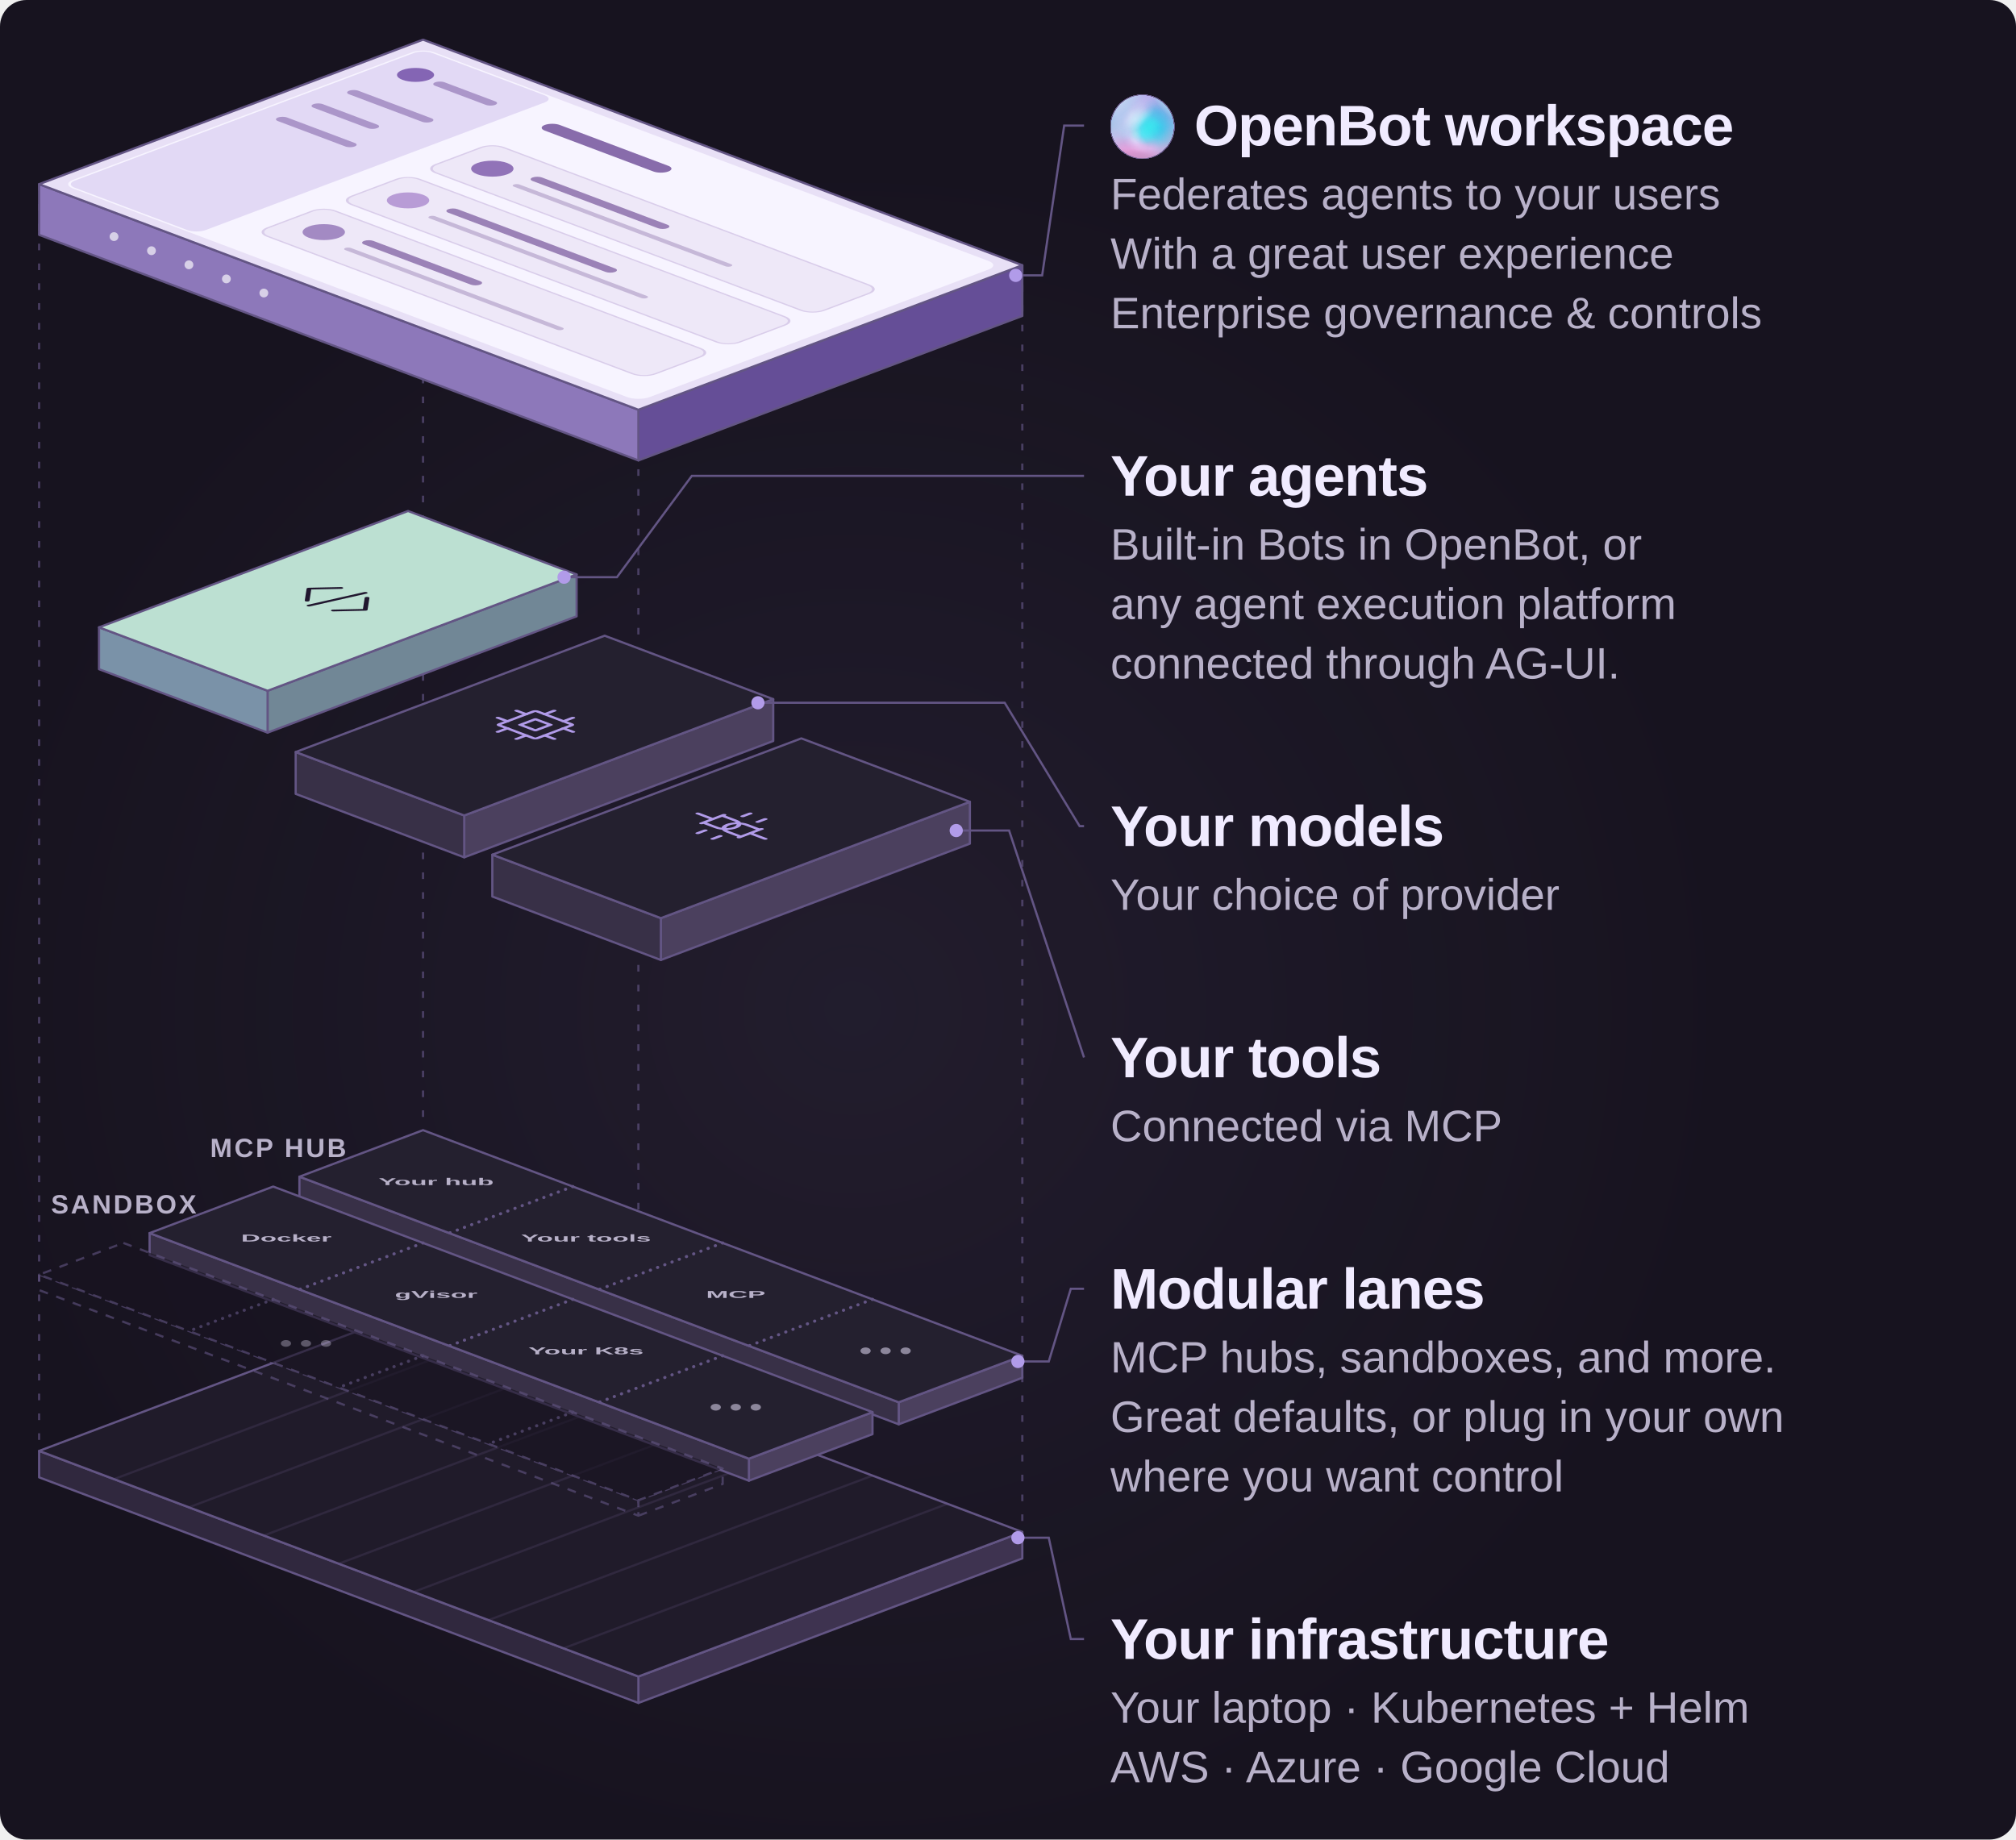
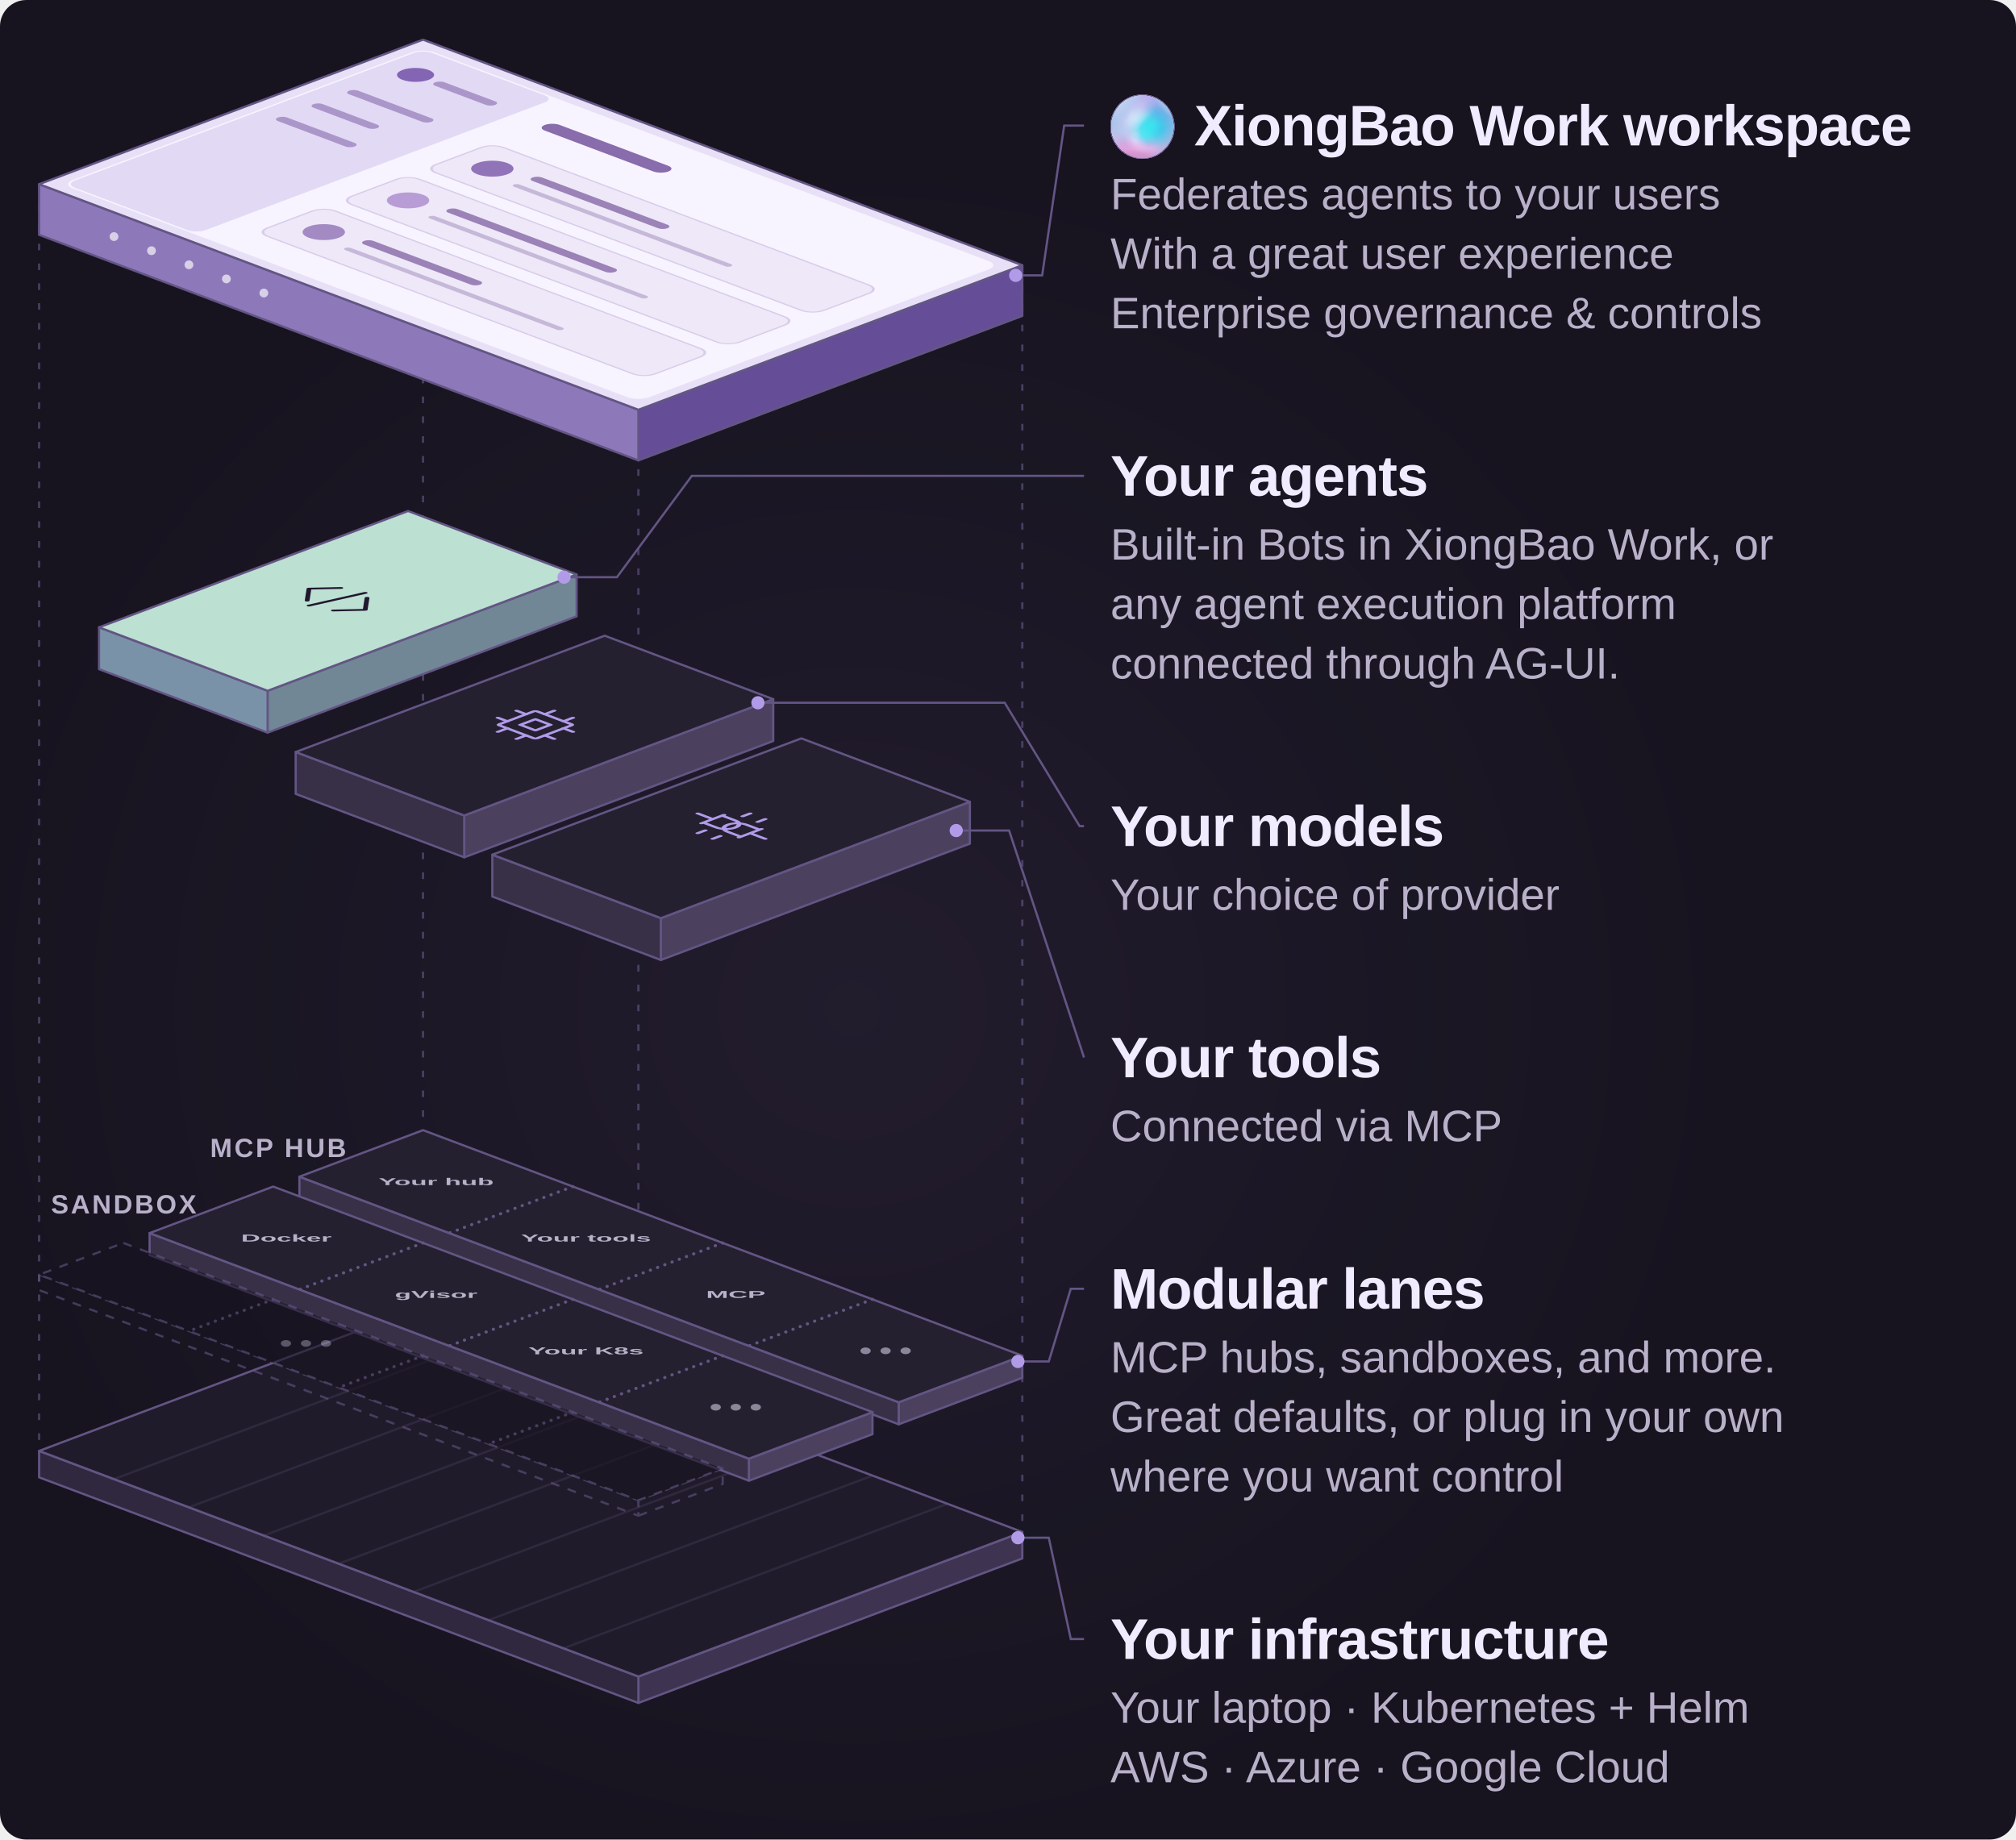
<svg xmlns="http://www.w3.org/2000/svg" viewBox="88 -18 915 835" width="1098" height="1002" fill="none" role="img" aria-labelledby="stack-title stack-desc">
  <rect x="88" y="-18" width="915" height="835" rx="12" fill="#17131f" />
  <defs>
    <radialGradient id="wash">
      <stop offset="0" stop-color="#b19be9" stop-opacity=".07" />
      <stop offset="1" stop-color="#b19be9" stop-opacity="0" />
    </radialGradient>
  </defs>
  <ellipse cx="475" cy="440" rx="400" ry="390" fill="url(#wash)" />
  <g stroke="#635584" stroke-width="1" stroke-dasharray="3 6" opacity=".65">
    <line x1="280" y1="0" x2="280" y2="575" />
    <line x1="552" y1="102.4" x2="552" y2="677.4" />
    <line x1="377.75" y1="168" x2="377.75" y2="743" />
    <line x1="105.75" y1="65.6" x2="105.75" y2="640.6" />
  </g>
  <g stroke="#635584" stroke-width="1" stroke-linejoin="round">
    <g>
      <polygon points="552,677.4 377.75,743 377.75,755 552,689.4" fill="#3e3350" />
      <polygon points="105.75,640.6 377.75,743 377.75,755 105.75,652.6" fill="#30283e" />
      <polygon points="280,575 552,677.4 377.75,743 105.75,640.6" fill="#201b2a" />
      <g opacity=".23">
        <line x1="314" y1="587.8" x2="139.75" y2="653.4" />
        <line x1="348" y1="600.6" x2="173.75" y2="666.2" />
        <line x1="382" y1="613.4" x2="207.75" y2="679" />
        <line x1="416" y1="626.2" x2="241.75" y2="691.8" />
        <line x1="450" y1="639" x2="275.75" y2="704.6" />
        <line x1="484" y1="651.8" x2="309.75" y2="717.4" />
        <line x1="518" y1="664.6" x2="343.75" y2="730.2" />
      </g>
    </g>
    <g>
      <polygon points="552,597.4 495.9,618.52 495.9,628.52 552,607.4" fill="#4b405e" />
      <polygon points="223.9,516.12 495.9,618.52 495.9,628.52 223.9,526.12" fill="#383047" />
      <polygon points="280,495 552,597.4 495.9,618.52 223.9,516.12" fill="#24202f" />
      <g stroke-width="1.4" stroke-dasharray=".1 3.4" stroke-linecap="round">
        <line x1="348" y1="520.6" x2="291.9" y2="541.72" />
        <line x1="416" y1="546.2" x2="359.9" y2="567.32" />
        <line x1="484" y1="571.8" x2="427.9" y2="592.92" />
      </g>
      <text x="245.15" y="503" dy=".35em" text-anchor="end" fill="#b8b1c9" stroke="none" font-family="Arial, Helvetica, sans-serif" font-size="12" font-weight="600" letter-spacing="1">MCP HUB</text>
      <g transform="matrix(.85 .32 -.85 .32 285.95 518.36) rotate(-45) scale(.84)">
        <text x="0" y="0" dy=".35em" text-anchor="middle" font-family="Arial, Helvetica, sans-serif" font-size="12" font-weight="600" fill="#b8b1c9" stroke="none">Your hub</text>
      </g>
      <g transform="matrix(.85 .32 -.85 .32 353.95 543.96) rotate(-45) scale(.84)">
        <text x="0" y="0" dy=".35em" text-anchor="middle" font-family="Arial, Helvetica, sans-serif" font-size="12" font-weight="600" fill="#b8b1c9" stroke="none">Your tools</text>
      </g>
      <g transform="matrix(.85 .32 -.85 .32 421.95 569.56) rotate(-45) scale(.84)">
        <text x="0" y="0" dy=".35em" text-anchor="middle" font-family="Arial, Helvetica, sans-serif" font-size="12" font-weight="600" fill="#b8b1c9" stroke="none">MCP</text>
      </g>
      <g transform="matrix(.85 .32 -.85 .32 489.95 595.16) rotate(-45) scale(.84)">
        <ellipse cx="-9" cy="0" rx="2.3" ry="4" fill="#b8b1c9" stroke="none" opacity=".7" />
        <ellipse cx="0" cy="0" rx="2.3" ry="4" fill="#b8b1c9" stroke="none" opacity=".7" />
        <ellipse cx="9" cy="0" rx="2.3" ry="4" fill="#b8b1c9" stroke="none" opacity=".7" />
      </g>
    </g>
    <g>
      <polygon points="484,623 427.9,644.12 427.9,654.12 484,633" fill="#4b405e" />
      <polygon points="155.9,541.72 427.9,644.12 427.9,654.12 155.9,551.72" fill="#383047" />
      <polygon points="212,520.6 484,623 427.9,644.12 155.9,541.72" fill="#24202f" />
      <g stroke-width="1.4" stroke-dasharray=".1 3.4" stroke-linecap="round">
        <line x1="280" y1="546.2" x2="223.9" y2="567.32" />
        <line x1="348" y1="571.8" x2="291.9" y2="592.92" />
        <line x1="416" y1="597.4" x2="359.9" y2="618.52" />
      </g>
      <text x="177.15" y="528.6" dy=".35em" text-anchor="end" fill="#b8b1c9" stroke="none" font-family="Arial, Helvetica, sans-serif" font-size="12" font-weight="600" letter-spacing="1">SANDBOX</text>
      <g transform="matrix(.85 .32 -.85 .32 217.95 543.96) rotate(-45) scale(.84)">
        <text x="0" y="0" dy=".35em" text-anchor="middle" font-family="Arial, Helvetica, sans-serif" font-size="12" font-weight="600" fill="#b8b1c9" stroke="none">Docker</text>
      </g>
      <g transform="matrix(.85 .32 -.85 .32 285.95 569.56) rotate(-45) scale(.84)">
        <text x="0" y="0" dy=".35em" text-anchor="middle" font-family="Arial, Helvetica, sans-serif" font-size="12" font-weight="600" fill="#b8b1c9" stroke="none">gVisor</text>
      </g>
      <g transform="matrix(.85 .32 -.85 .32 353.95 595.16) rotate(-45) scale(.84)">
        <text x="0" y="0" dy=".35em" text-anchor="middle" font-family="Arial, Helvetica, sans-serif" font-size="12" font-weight="600" fill="#b8b1c9" stroke="none">Your K8s</text>
      </g>
      <g transform="matrix(.85 .32 -.85 .32 421.95 620.76) rotate(-45) scale(.84)">
        <ellipse cx="-9" cy="0" rx="2.3" ry="4" fill="#b8b1c9" stroke="none" opacity=".7" />
        <ellipse cx="0" cy="0" rx="2.3" ry="4" fill="#b8b1c9" stroke="none" opacity=".7" />
        <ellipse cx="9" cy="0" rx="2.3" ry="4" fill="#b8b1c9" stroke="none" opacity=".7" />
      </g>
    </g>
    <g stroke-dasharray="4 4" opacity=".6">
      <polygon points="416,648.6 377.75,663 377.75,670 416,655.6" fill="none" />
      <polygon points="105.75,560.6 377.75,663 377.75,670 105.75,567.6" fill="none" />
      <polygon points="144,546.2 416,648.6 377.75,663 105.75,560.6" fill="#17131f" />
      <g stroke-width="1.4" stroke-dasharray=".1 3.4" stroke-linecap="round">
        <line x1="212" y1="571.8" x2="173.75" y2="586.2" />
        <line x1="280" y1="597.4" x2="241.75" y2="611.8" />
        <line x1="348" y1="623" x2="309.75" y2="637.4" />
      </g>
      <g transform="matrix(.85 .32 -.85 .32 226.875 591.8) rotate(-45) scale(.84)">
        <ellipse cx="-9" cy="0" rx="2.3" ry="4" fill="#b8b1c9" stroke="none" opacity=".7" />
        <ellipse cx="0" cy="0" rx="2.3" ry="4" fill="#b8b1c9" stroke="none" opacity=".7" />
        <ellipse cx="9" cy="0" rx="2.3" ry="4" fill="#b8b1c9" stroke="none" opacity=".7" />
      </g>
    </g>
    <g transform="translate(0 -235)">
      <polygon points="552,337.4 377.75,403 377.75,426 552,360.4" fill="#654e97" />
      <polygon points="105.75,300.6 377.75,403 377.75,426 105.75,323.6" fill="#8d78ba" />
      <polygon points="280,235 552,337.4 377.75,403 105.75,300.6" fill="#e8e0f6" />
      <g transform="matrix(.85 .32 -.85 .32 280 235)" stroke="none">
        <rect x="6" y="6" width="308" height="193" rx="6" fill="#f7f4ff" />
        <rect x="7" y="7" width="70" height="191" rx="5" fill="#e2d9f5" />
        <circle cx="23" cy="27" r="7" fill="#8465b4" />
        <path d="M36 27h27 M19 56h39 M19 75h29 M19 94h36" stroke="#ab96c9" stroke-width="5" stroke-linecap="round" />
        <rect x="93" y="24" width="66" height="8" rx="4" fill="#886cab" />
        <rect x="92" y="55" width="207" height="36" rx="6" fill="#eee8f8" stroke="#d9cdea" />
        <circle cx="110" cy="73" r="8" fill="#9173b8" />
        <rect x="127" y="66" width="72" height="5" rx="2.5" fill="#9b82b7" />
        <rect x="127" y="77" width="116" height="3" rx="1.5" fill="#c6b8d8" />
        <rect x="92" y="100" width="207" height="36" rx="6" fill="#eee8f8" stroke="#d9cdea" />
        <circle cx="110" cy="118" r="8" fill="#b89cd6" />
        <rect x="127" y="111" width="89" height="5" rx="2.5" fill="#9b82b7" />
        <rect x="127" y="122" width="116" height="3" rx="1.5" fill="#c6b8d8" />
        <rect x="92" y="145" width="207" height="36" rx="6" fill="#eee8f8" stroke="#d9cdea" />
        <circle cx="110" cy="163" r="8" fill="#a38ac3" />
        <rect x="127" y="156" width="62" height="5" rx="2.5" fill="#9b82b7" />
        <rect x="127" y="167" width="116" height="3" rx="1.5" fill="#c6b8d8" />
      </g>
      <circle cx="139.75" cy="324.4" r="2" fill="#fff" stroke="none" opacity=".65" />
      <circle cx="156.75" cy="330.8" r="2" fill="#fff" stroke="none" opacity=".65" />
      <circle cx="173.75" cy="337.2" r="2" fill="#fff" stroke="none" opacity=".65" />
      <circle cx="190.75" cy="343.6" r="2" fill="#fff" stroke="none" opacity=".65" />
      <circle cx="207.75" cy="350.0" r="2" fill="#fff" stroke="none" opacity=".65" />
    </g>
    <g transform="translate(0 158)">
      <g transform="translate(0 -10)">
        <polygon points="349.7,94.76 209.45,147.56 209.45,166.56 349.7,113.76" fill="#718796" />
        <polygon points="132.95,118.76 209.45,147.56 209.45,166.56 132.95,137.76" fill="#7a92a8" />
        <polygon points="273.2,65.96 349.7,94.76 209.45,147.56 132.95,118.76" fill="#bce0d2" />
        <g transform="matrix(.85 .32 -.85 .32 241 106)" stroke="#21172f" stroke-width="1.8" stroke-linecap="round" stroke-linejoin="round">
          <path d="M-7 -9 L-15 0 L-7 9 M7 -9 L15 0 L7 9 M3 -12 L-3 12" />
        </g>
      </g>
      <g>
        <polygon points="438.95,141.36 298.7,194.16 298.7,213.16 438.95,160.36" fill="#4b405e" />
        <polygon points="222.2,165.36 298.7,194.16 298.7,213.16 222.2,184.36" fill="#383047" />
        <polygon points="362.45,112.56 438.95,141.36 298.7,194.16 222.2,165.36" fill="#24202f" />
        <g transform="matrix(.85 .32 -.85 .32 331 153)" stroke="#b19be9" stroke-width="1.8" stroke-linecap="round" stroke-linejoin="round">
          <rect x="-10" y="-10" width="20" height="20" rx="1" />
          <rect x="-4" y="-4" width="8" height="8" />
          <path d="M-5 -15v5 M5 -15v5 M-5 10v5 M5 10v5 M-15 -5h5 M-15 5h5 M10 -5h5 M10 5h5" />
        </g>
      </g>
      <g>
        <polygon points="528.2,187.96 387.95,240.76 387.95,259.76 528.2,206.96" fill="#4b405e" />
        <polygon points="311.45,211.96 387.95,240.76 387.95,259.76 311.45,230.96" fill="#383047" />
        <polygon points="451.7,159.16 528.2,187.96 387.95,240.76 311.45,211.96" fill="#24202f" />
        <g transform="matrix(.85 .32 -.85 .32 420 199)" stroke="#b19be9" stroke-width="1.8" stroke-linecap="round" stroke-linejoin="round">
          <path d="M-18 0h7 M11 0h7 M-10 -6v12 M10 -6v12 M-10 -5h7a5 5 0 0 1 0 10h-7 M10 -5H3a5 5 0 0 0 0 10h7 M-4 -10v-4 M4 -10v-4 M-4 10v4 M4 10v4" />
        </g>
      </g>
    </g>
  </g>
  <g stroke="#635584" stroke-width="1" font-family="Arial, Helvetica, sans-serif">
    <path d="M549 107 h12 L571 39 H580" />
    <circle cx="549" cy="107" r="3" fill="#b19be9" stroke="none" />
    <svg viewBox="0 0 256 256" width="29" height="29" fill="none" x="592" y="25">
      <defs>
        <radialGradient id="g0" gradientUnits="userSpaceOnUse" cx="186.880" cy="128.000" r="89.600">
          <stop offset="0" stop-color="#0ad7ed" stop-opacity="0.85" />
          <stop offset="1" stop-color="#0ad7ed" stop-opacity="0" />
        </radialGradient>
        <radialGradient id="g1" gradientUnits="userSpaceOnUse" cx="69.120" cy="245.760" r="230.400" gradientTransform="translate(69.120 245.760) rotate(0.000) scale(1 0.35714) translate(-69.120 -245.760)">
          <stop offset="0" stop-color="#ff95d5" stop-opacity="1" />
          <stop offset="1" stop-color="#ff95d5" stop-opacity="0" />
        </radialGradient>
        <radialGradient id="g2" gradientUnits="userSpaceOnUse" cx="69.120" cy="98.560" r="166.400" gradientTransform="translate(69.120 98.560) rotate(135.000) scale(1 0.35714) translate(-69.120 -98.560)">
          <stop offset="0" stop-color="#ebd7f9" stop-opacity="0.7" />
          <stop offset="1" stop-color="#ebd7f9" stop-opacity="0" />
        </radialGradient>
        <radialGradient id="g3" gradientUnits="userSpaceOnUse" cx="157.440" cy="128.000" r="89.600" gradientTransform="translate(157.440 128.000) rotate(135.000) scale(1 0.58824) translate(-157.440 -128.000)">
          <stop offset="0" stop-color="#42e5f1" stop-opacity="1" />
          <stop offset="1" stop-color="#42e5f1" stop-opacity="0" />
        </radialGradient>
        <radialGradient id="g4" gradientUnits="userSpaceOnUse" cx="98.560" cy="186.880" r="64.000" gradientTransform="translate(98.560 186.880) rotate(45.000) scale(1 0.58824) translate(-98.560 -186.880)">
          <stop offset="0" stop-color="#f9d4ff" stop-opacity="0.7" />
          <stop offset="1" stop-color="#f9d4ff" stop-opacity="0" />
        </radialGradient>
        <radialGradient id="g5" gradientUnits="userSpaceOnUse" cx="245.760" cy="-19.200" r="230.400" gradientTransform="translate(245.760 -19.200) rotate(90.000) scale(1 0.58824) translate(-245.760 19.200)">
          <stop offset="0" stop-color="#8a3dd3" stop-opacity="0.3" />
          <stop offset="1" stop-color="#8a3dd3" stop-opacity="0" />
        </radialGradient>
        <radialGradient id="g6" gradientUnits="userSpaceOnUse" cx="39.680" cy="275.200" r="166.400" gradientTransform="translate(39.680 275.200) rotate(0.000) scale(1 0.35714) translate(-39.680 -275.200)">
          <stop offset="0" stop-color="#8481a8" stop-opacity="1" />
          <stop offset="1" stop-color="#8481a8" stop-opacity="0" />
        </radialGradient>
        <radialGradient id="g7" gradientUnits="userSpaceOnUse" cx="98.560" cy="98.560" r="64.000" gradientTransform="translate(98.560 98.560) rotate(135.000) scale(1 0.58824) translate(-98.560 -98.560)">
          <stop offset="0" stop-color="#ceffff" stop-opacity="0.5" />
          <stop offset="1" stop-color="#ceffff" stop-opacity="0" />
        </radialGradient>
        <radialGradient id="g8" gradientUnits="userSpaceOnUse" cx="39.680" cy="69.120" r="121.600" gradientTransform="translate(39.680 69.120) rotate(90.000) scale(1 0.35714) translate(-39.680 -69.120)">
          <stop offset="0" stop-color="#b4c8ef" stop-opacity="1" />
          <stop offset="1" stop-color="#b4c8ef" stop-opacity="0" />
        </radialGradient>
        <radialGradient id="g9" gradientUnits="userSpaceOnUse" cx="69.120" cy="216.320" r="121.600" gradientTransform="translate(69.120 216.320) rotate(45.000) scale(1 0.35714) translate(-69.120 -216.320)">
          <stop offset="0" stop-color="#e69cdc" stop-opacity="0.5" />
          <stop offset="1" stop-color="#e69cdc" stop-opacity="0" />
        </radialGradient>
        <radialGradient id="g10" gradientUnits="userSpaceOnUse" cx="128.000" cy="157.440" r="64.000" gradientTransform="translate(128.000 157.440) rotate(45.000) scale(1 0.58824) translate(-128.000 -157.440)">
          <stop offset="0" stop-color="#4afffe" stop-opacity="0.3" />
          <stop offset="1" stop-color="#4afffe" stop-opacity="0" />
        </radialGradient>
        <radialGradient id="g11" gradientUnits="userSpaceOnUse" cx="157.440" cy="-19.200" r="121.600" gradientTransform="translate(157.440 -19.200) rotate(135.000) scale(1 0.58824) translate(-157.440 19.200)">
          <stop offset="0" stop-color="#d59cef" stop-opacity="0.5" />
          <stop offset="1" stop-color="#d59cef" stop-opacity="0" />
        </radialGradient>
        <radialGradient id="g12" gradientUnits="userSpaceOnUse" cx="275.200" cy="275.200" r="166.400" gradientTransform="translate(275.200 275.200) rotate(90.000) scale(1 0.58824) translate(-275.200 -275.200)">
          <stop offset="0" stop-color="#b6a3cc" stop-opacity="1" />
          <stop offset="1" stop-color="#b6a3cc" stop-opacity="0" />
        </radialGradient>
        <radialGradient id="g13" gradientUnits="userSpaceOnUse" cx="186.880" cy="69.120" r="64.000" gradientTransform="translate(186.880 69.120) rotate(45.000) scale(1 0.58824) translate(-186.880 -69.120)">
          <stop offset="0" stop-color="#41a8e9" stop-opacity="0.3" />
          <stop offset="1" stop-color="#41a8e9" stop-opacity="0" />
        </radialGradient>
        <radialGradient id="g14" gradientUnits="userSpaceOnUse" cx="157.440" cy="216.320" r="44.800" gradientTransform="translate(157.440 216.320) rotate(0.000) scale(1 0.58824) translate(-157.440 -216.320)">
          <stop offset="0" stop-color="#ffc8ff" stop-opacity="0.3" />
          <stop offset="1" stop-color="#ffc8ff" stop-opacity="0" />
        </radialGradient>
        <radialGradient id="g15" gradientUnits="userSpaceOnUse" cx="128.000" cy="98.560" r="64.000" gradientTransform="translate(128.000 98.560) rotate(135.000) scale(1 0.35714) translate(-128.000 -98.560)">
          <stop offset="0" stop-color="#9dffff" stop-opacity="0.3" />
          <stop offset="1" stop-color="#9dffff" stop-opacity="0" />
        </radialGradient>
        <radialGradient id="g16" gradientUnits="userSpaceOnUse" cx="157.440" cy="128.000" r="44.800">
          <stop offset="0" stop-color="#36e7ed" stop-opacity="0.7" />
          <stop offset="1" stop-color="#36e7ed" stop-opacity="0" />
        </radialGradient>
        <radialGradient id="g17" gradientUnits="userSpaceOnUse" cx="98.560" cy="157.440" r="44.800" gradientTransform="translate(98.560 157.440) rotate(90.000) scale(1 0.58824) translate(-98.560 -157.440)">
          <stop offset="0" stop-color="#b2edf2" stop-opacity="0.5" />
          <stop offset="1" stop-color="#b2edf2" stop-opacity="0" />
        </radialGradient>
        <radialGradient id="g18" gradientUnits="userSpaceOnUse" cx="245.760" cy="39.680" r="121.600" gradientTransform="translate(245.760 39.680) rotate(45.000) scale(1 0.35714) translate(-245.760 -39.680)">
          <stop offset="0" stop-color="#abf9f3" stop-opacity="0.7" />
          <stop offset="1" stop-color="#abf9f3" stop-opacity="0" />
        </radialGradient>
        <radialGradient id="g19" gradientUnits="userSpaceOnUse" cx="-19.200" cy="128.000" r="89.600" gradientTransform="translate(-19.200 128.000) rotate(0.000) scale(1 0.58824) translate(19.200 -128.000)">
          <stop offset="0" stop-color="#97b7dd" stop-opacity="0.5" />
          <stop offset="1" stop-color="#97b7dd" stop-opacity="0" />
        </radialGradient>
        <radialGradient id="g20" gradientUnits="userSpaceOnUse" cx="69.120" cy="-19.200" r="166.400" gradientTransform="translate(69.120 -19.200) rotate(135.000) scale(1 0.35714) translate(-69.120 19.200)">
          <stop offset="0" stop-color="#d0d7f4" stop-opacity="1" />
          <stop offset="1" stop-color="#d0d7f4" stop-opacity="0" />
        </radialGradient>
        <radialGradient id="g21" gradientUnits="userSpaceOnUse" cx="128.000" cy="275.200" r="166.400" gradientTransform="translate(128.000 275.200) rotate(0.000) scale(1 0.35714) translate(-128.000 -275.200)">
          <stop offset="0" stop-color="#cd92c6" stop-opacity="1" />
          <stop offset="1" stop-color="#cd92c6" stop-opacity="0" />
        </radialGradient>
      </defs>
      <g>
        <circle cx="128.0" cy="128.0" r="128.0" fill="#9fc5eb" />
        <circle cx="128.0" cy="128.0" r="128.0" fill="url(#g0)" />
        <circle cx="128.0" cy="128.0" r="128.0" fill="url(#g1)" />
        <circle cx="128.0" cy="128.0" r="128.0" fill="url(#g2)" />
        <circle cx="128.0" cy="128.0" r="128.0" fill="url(#g3)" />
        <circle cx="128.0" cy="128.0" r="128.0" fill="url(#g4)" />
        <circle cx="128.0" cy="128.0" r="128.0" fill="url(#g5)" />
        <circle cx="128.0" cy="128.0" r="128.0" fill="url(#g6)" />
        <circle cx="128.0" cy="128.0" r="128.0" fill="url(#g7)" />
        <circle cx="128.0" cy="128.0" r="128.0" fill="url(#g8)" />
        <circle cx="128.0" cy="128.0" r="128.0" fill="url(#g9)" />
        <circle cx="128.0" cy="128.0" r="128.0" fill="url(#g10)" />
        <circle cx="128.0" cy="128.0" r="128.0" fill="url(#g11)" />
        <circle cx="128.0" cy="128.0" r="128.0" fill="url(#g12)" />
        <circle cx="128.0" cy="128.0" r="128.0" fill="url(#g13)" />
        <circle cx="128.0" cy="128.0" r="128.0" fill="url(#g14)" />
        <circle cx="128.0" cy="128.0" r="128.0" fill="url(#g15)" />
        <circle cx="128.0" cy="128.0" r="128.0" fill="url(#g16)" />
        <circle cx="128.0" cy="128.0" r="128.0" fill="url(#g17)" />
        <circle cx="128.0" cy="128.0" r="128.0" fill="url(#g18)" />
        <circle cx="128.0" cy="128.0" r="128.0" fill="url(#g19)" />
        <circle cx="128.0" cy="128.0" r="128.0" fill="url(#g20)" />
        <circle cx="128.0" cy="128.0" r="128.0" fill="url(#g21)" />
        <circle cx="128.0" cy="128.0" r="127.500" fill="none" stroke="#ffffff" stroke-opacity="0.16" stroke-width="1" />
      </g>
    </svg>
-     <text x="630" y="48" fill="#f0ebff" stroke="none" font-size="26" font-weight="600" letter-spacing="-.4">OpenBot workspace</text>
+     <text x="630" y="48" fill="#f0ebff" stroke="none" font-size="26" font-weight="600" letter-spacing="-.4">XiongBao Work workspace</text>
    <text x="592" y="77" fill="#b8b1c9" stroke="none" font-size="20">Federates agents to your users</text>
    <text x="592" y="104" fill="#b8b1c9" stroke="none" font-size="20">With a great user experience</text>
    <text x="592" y="131" fill="#b8b1c9" stroke="none" font-size="20">Enterprise governance &amp; controls</text>
    <path d="M344 244 h24 L402 198 H580" />
    <circle cx="344" cy="244" r="3" fill="#b19be9" stroke="none" />
    <text x="592" y="207" fill="#f0ebff" stroke="none" font-size="26" font-weight="600" letter-spacing="-.4">Your agents</text>
-     <text x="592" y="236" fill="#b8b1c9" stroke="none" font-size="20">Built-in Bots in OpenBot, or</text>
+     <text x="592" y="236" fill="#b8b1c9" stroke="none" font-size="20">Built-in Bots in XiongBao Work, or</text>
    <text x="592" y="263" fill="#b8b1c9" stroke="none" font-size="20">any agent execution platform</text>
    <text x="592" y="290" fill="#b8b1c9" stroke="none" font-size="20">connected through AG-UI.</text>
    <path d="M432 301 h112 L578 357 H580" />
    <circle cx="432" cy="301" r="3" fill="#b19be9" stroke="none" />
    <text x="592" y="366" fill="#f0ebff" stroke="none" font-size="26" font-weight="600" letter-spacing="-.4">Your models</text>
    <text x="592" y="395" fill="#b8b1c9" stroke="none" font-size="20">Your choice of provider</text>
    <path d="M522 359 h24 L580 462 H580" />
    <circle cx="522" cy="359" r="3" fill="#b19be9" stroke="none" />
    <text x="592" y="471" fill="#f0ebff" stroke="none" font-size="26" font-weight="600" letter-spacing="-.4">Your tools</text>
    <text x="592" y="500" fill="#b8b1c9" stroke="none" font-size="20">Connected via MCP</text>
    <path d="M550 600 h14 L574 567 H580" />
    <circle cx="550" cy="600" r="3" fill="#b19be9" stroke="none" />
    <text x="592" y="576" fill="#f0ebff" stroke="none" font-size="26" font-weight="600" letter-spacing="-.4">Modular lanes</text>
    <text x="592" y="605" fill="#b8b1c9" stroke="none" font-size="20">MCP hubs, sandboxes, and more.</text>
    <text x="592" y="632" fill="#b8b1c9" stroke="none" font-size="20">Great defaults, or plug in your own</text>
    <text x="592" y="659" fill="#b8b1c9" stroke="none" font-size="20">where you want control</text>
    <path d="M550 680 h14 L574 726 H580" />
    <circle cx="550" cy="680" r="3" fill="#b19be9" stroke="none" />
    <text x="592" y="735" fill="#f0ebff" stroke="none" font-size="26" font-weight="600" letter-spacing="-.4">Your infrastructure</text>
    <text x="592" y="764" fill="#b8b1c9" stroke="none" font-size="20">Your laptop · Kubernetes + Helm</text>
    <text x="592" y="791" fill="#b8b1c9" stroke="none" font-size="20">AWS · Azure · Google Cloud</text>
  </g>
</svg>
